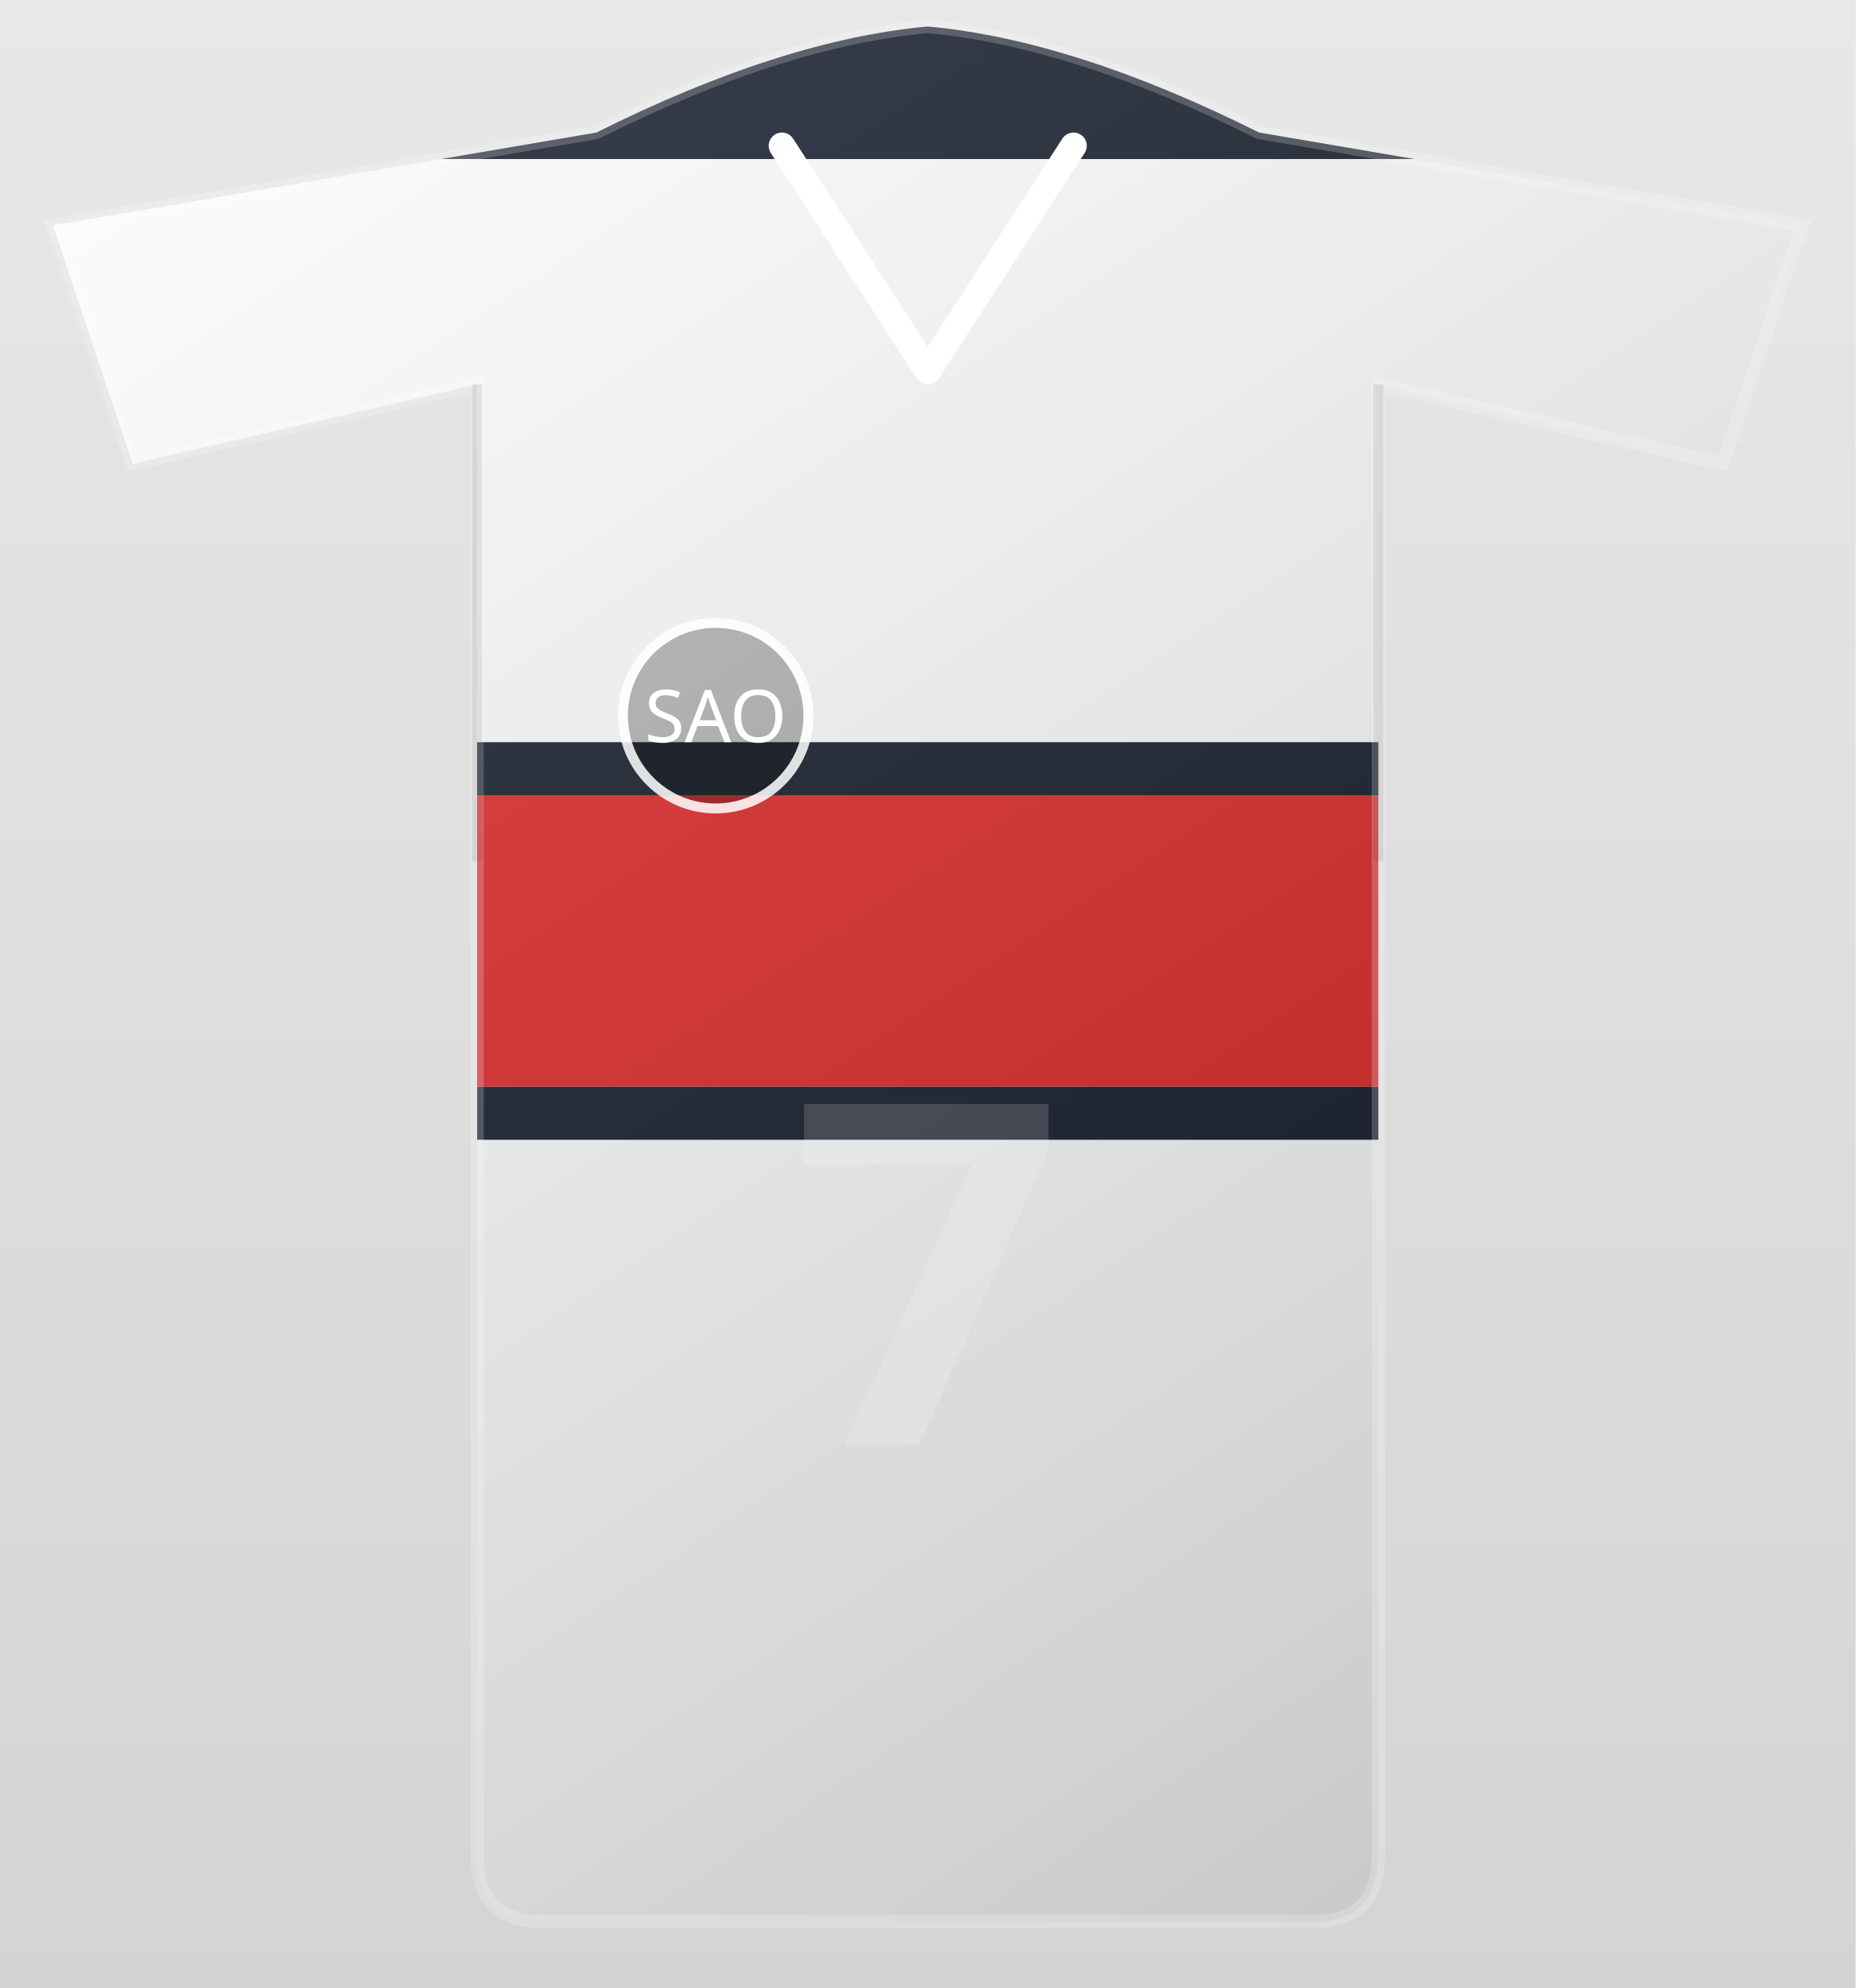
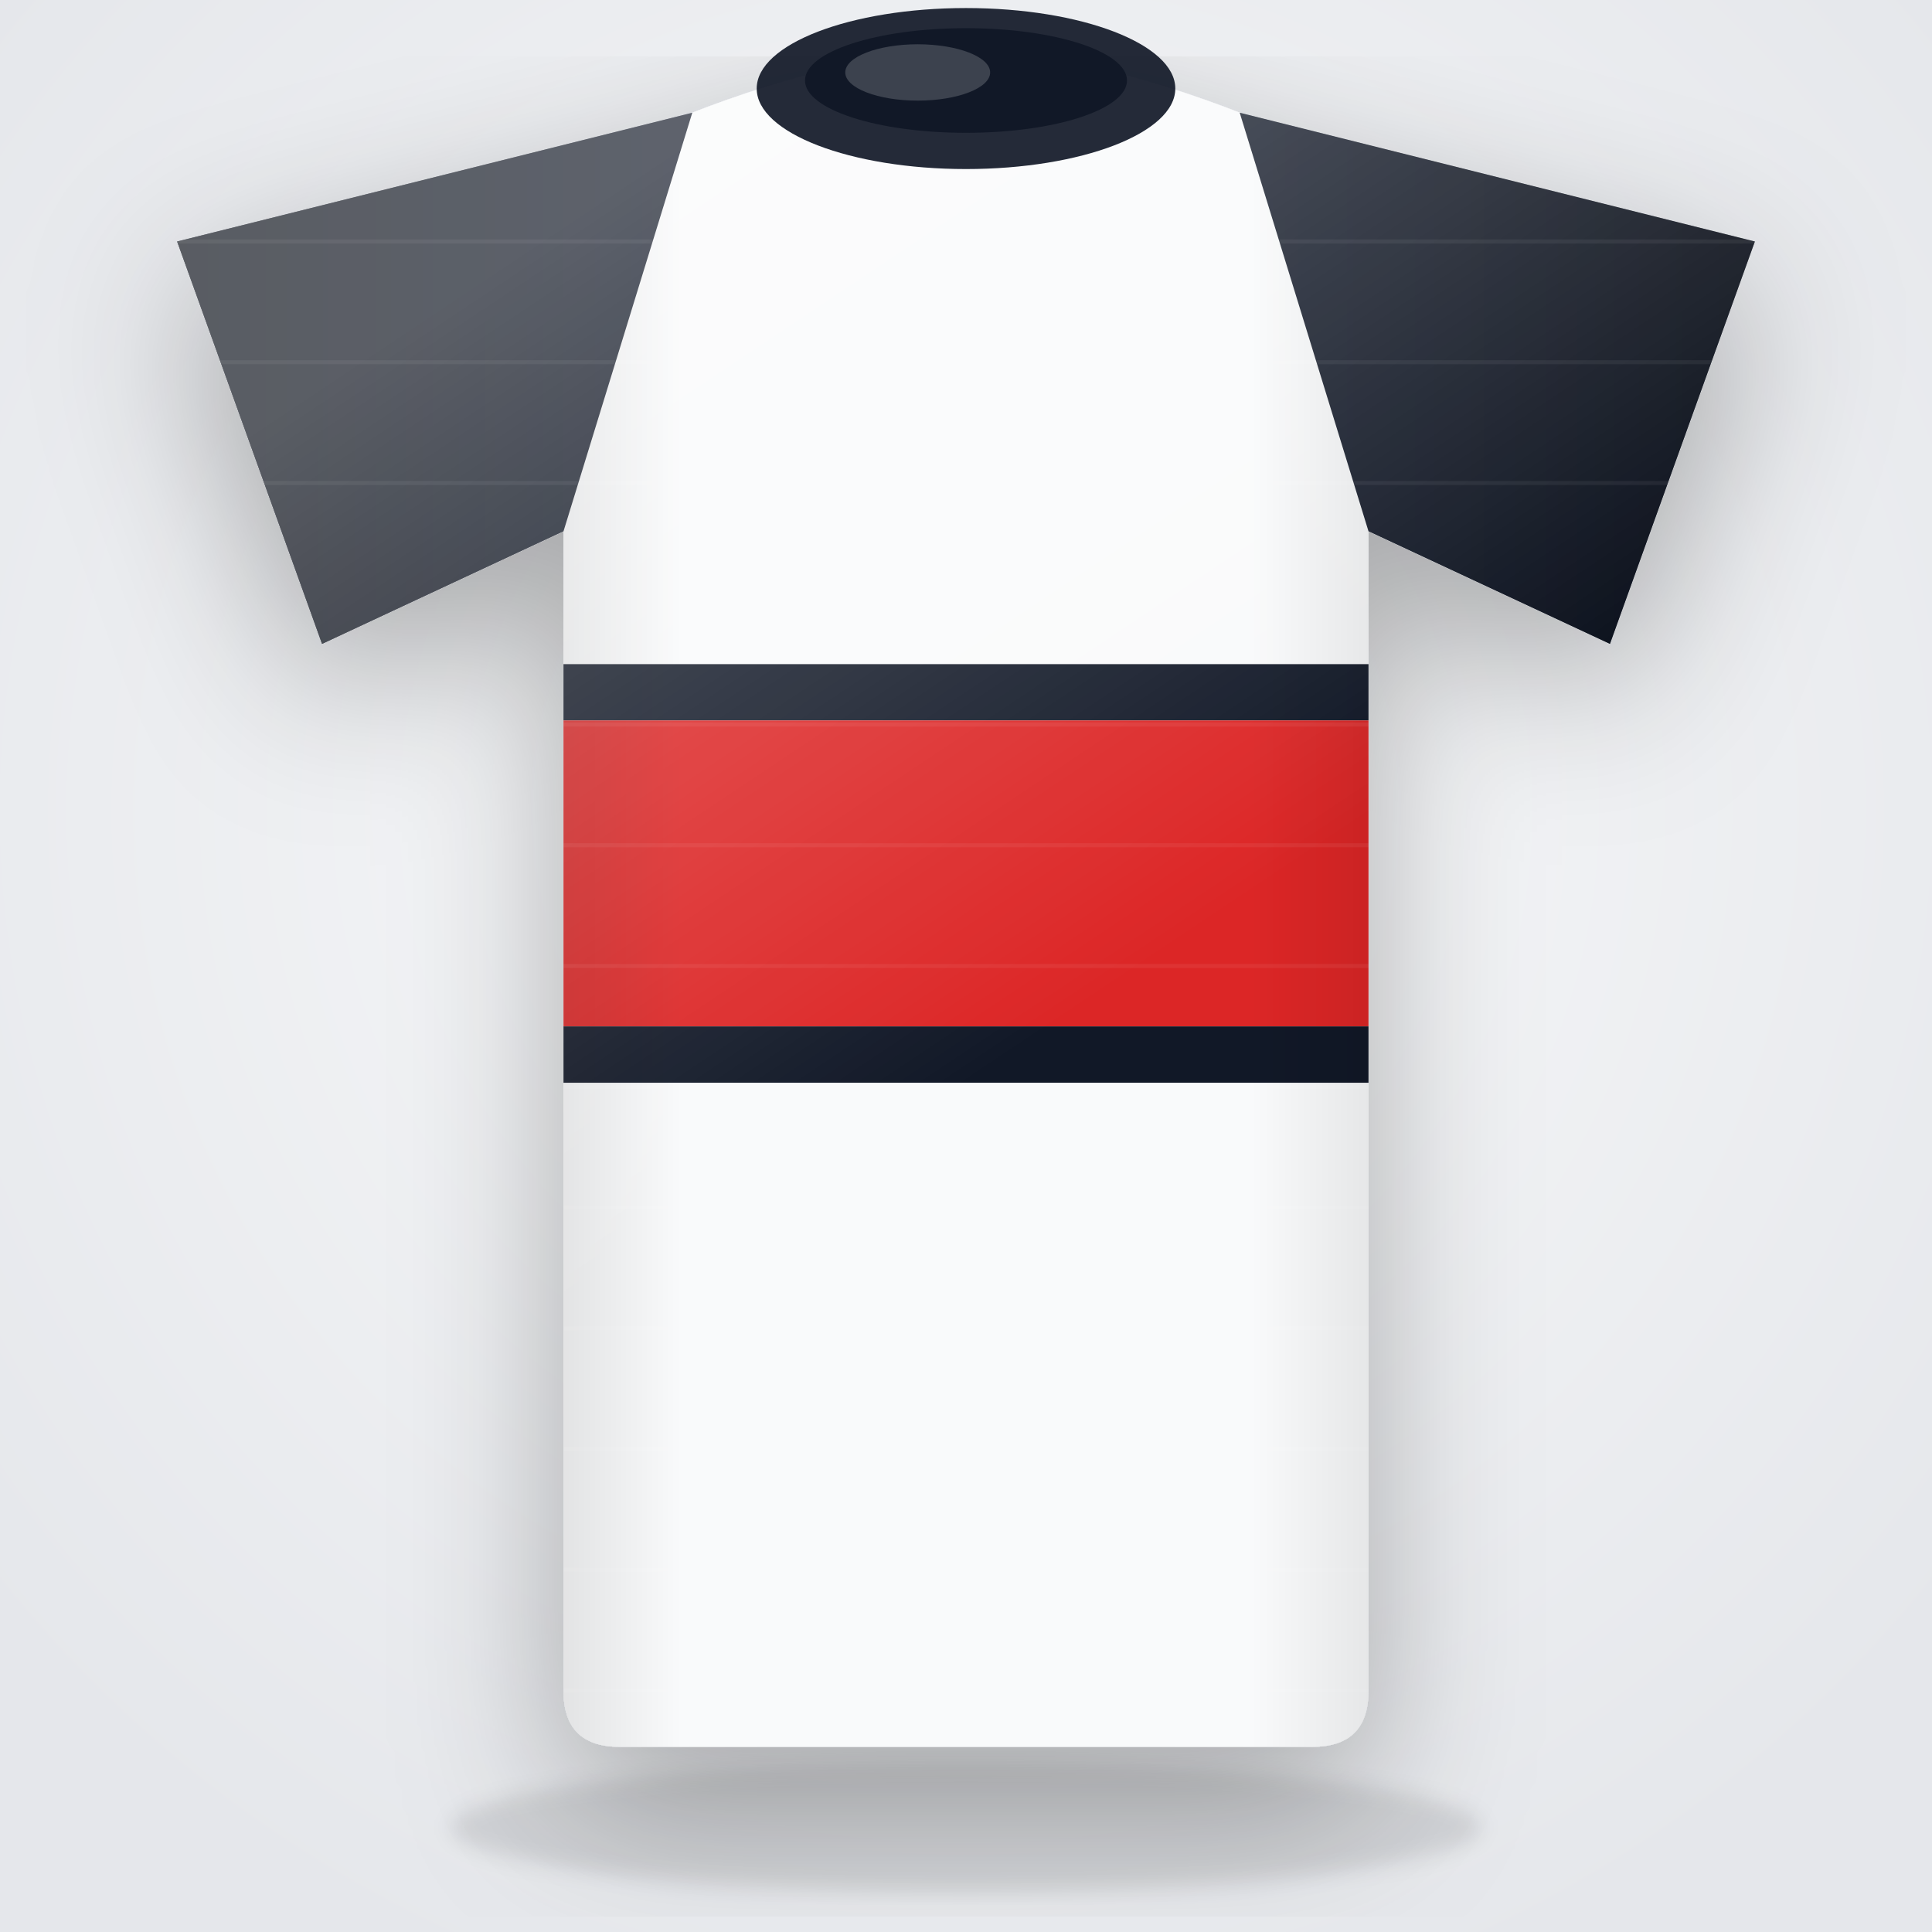
- <svg xmlns="http://www.w3.org/2000/svg" viewBox="0 0 280 300" width="280" height="300">
+ <svg xmlns="http://www.w3.org/2000/svg" viewBox="0 0 480 480" width="480" height="480">
  <defs>
-     <clipPath id="jcsao">
-       <path d="M20 70 L8 34 L90 20 Q118 6 140 4 Q162 6 190 20 L272 34 L260 70 L208 58 L208 280 Q208 290 198 290 L82 290 Q72 290 72 280 L72 58 Z" />
+     <radialGradient id="bgjrsao" cx="50%" cy="42%" r="65%">
+       <stop offset="0%" stop-color="#f9fafb" />
+       <stop offset="100%" stop-color="#e5e7eb" />
+     </radialGradient>
+     <linearGradient id="jrshinesao" x1="25%" y1="10%" x2="75%" y2="90%">
+       <stop offset="0%" stop-color="rgba(255,255,255,.32)" />
+       <stop offset="60%" stop-color="rgba(255,255,255,0)" />
+     </linearGradient>
+     <linearGradient id="jrsidesao" x1="0%" y1="0%" x2="100%" y2="0%">
+       <stop offset="0%" stop-color="rgba(0,0,0,.38)" />
+       <stop offset="32%" stop-color="rgba(0,0,0,0)" />
+       <stop offset="68%" stop-color="rgba(0,0,0,0)" />
+       <stop offset="100%" stop-color="rgba(0,0,0,.32)" />
+     </linearGradient>
+     <clipPath id="jrclipsao">
+       <path d="M80 160 L44 60 L172 28 Q208 14 240 12 Q272 14 308 28 L436 60 L400 160 L340 132 L340 420 Q340 434 326 434 L154 434 Q140 434 140 420 L140 132 Z" />
    </clipPath>
-     <linearGradient id="jgsao" x1="0.2" y1="0" x2="0.8" y2="1">
-       <stop offset="0%" stop-color="rgba(255,255,255,0.16)" />
-       <stop offset="100%" stop-color="rgba(0,0,0,0.2)" />
-     </linearGradient>
-     <linearGradient id="jbgsao" x1="0" y1="0" x2="0" y2="1" gradientUnits="objectBoundingBox">
-       <stop offset="0%" stop-color="#e8e8e8" />
-       <stop offset="100%" stop-color="#d4d4d4" />
-     </linearGradient>
+     <filter id="jrdropsao">
+       <feDropShadow dx="0" dy="14" stdDeviation="20" flood-color="rgba(0,0,0,.3)" />
+     </filter>
+     <filter id="jrblursao">
+       <feGaussianBlur stdDeviation="2.5" />
+     </filter>
  </defs>
-   <rect width="280" height="300" fill="url(#jbgsao)" />
-   <path d="M20 70 L8 34 L90 20 Q118 6 140 4 Q162 6 190 20 L272 34 L260 70 L208 58 L208 280 Q208 290 198 290 L82 290 Q72 290 72 280 L72 58 Z" fill="#f9fafb" clip-path="url(#jcsao)" />
-   <rect y="112" width="280" height="8" fill="#111827" clip-path="url(#jcsao)" />
-   <rect y="120" width="280" height="44" fill="#dc2626" clip-path="url(#jcsao)" />
-   <rect y="164" width="280" height="8" fill="#111827" clip-path="url(#jcsao)" />
-   <rect y="0" width="280" height="24" fill="#111827" clip-path="url(#jcsao)" />
-   <path d="M20 70 L8 34 L90 20 Q118 6 140 4 Q162 6 190 20 L272 34 L260 70 L208 58 L208 280 Q208 290 198 290 L82 290 Q72 290 72 280 L72 58 Z" fill="url(#jgsao)" />
-   <path d="M118 22 L140 56 L162 22" fill="none" stroke="white" stroke-width="4" stroke-linecap="round" stroke-linejoin="round" />
-   <line x1="72" y1="58" x2="72" y2="130" stroke="rgba(0,0,0,0.1)" stroke-width="1.5" />
-   <line x1="208" y1="58" x2="208" y2="130" stroke="rgba(0,0,0,0.1)" stroke-width="1.5" />
-   <circle cx="108" cy="108" r="14" fill="rgba(0,0,0,0.3)" stroke="white" stroke-width="1.5" opacity="0.85" />
-   <text x="108" y="112" text-anchor="middle" font-family="Impact,sans-serif" font-size="11" fill="white">SAO</text>
-   <text x="140" y="218" text-anchor="middle" font-family="Impact,sans-serif" font-size="72" fill="rgba(255,255,255,0.16)" font-weight="900">7</text>
-   <path d="M20 70 L8 34 L90 20 Q118 6 140 4 Q162 6 190 20 L272 34 L260 70 L208 58 L208 280 Q208 290 198 290 L82 290 Q72 290 72 280 L72 58 Z" fill="none" stroke="rgba(255,255,255,0.2)" stroke-width="2" />
+   <rect width="480" height="480" fill="url(#bgjrsao)" />
+   <ellipse cx="240" cy="454" rx="128" ry="16" fill="rgba(0,0,0,.1)" filter="url(#jrblursao)" />
+   <path d="M80 160 L44 60 L172 28 Q208 14 240 12 Q272 14 308 28 L436 60 L400 160 L340 132 L340 420 Q340 434 326 434 L154 434 Q140 434 140 420 L140 132 Z" fill="#f9fafb" filter="url(#jrdropsao)" />
+   <path d="M80 160 L44 60 L172 28 L140 132 Z" fill="#111827" />
+   <path d="M400 160 L436 60 L308 28 L340 132 Z" fill="#111827" />
+   <g clip-path="url(#jrclipsao)">
+     <rect x="0" y="165" width="480" height="14" fill="#111827" />
+     <rect x="0" y="179" width="480" height="76" fill="#dc2626" />
+     <rect x="0" y="255" width="480" height="14" fill="#111827" />
+   </g>
+   <path d="M80 160 L44 60 L172 28 Q208 14 240 12 Q272 14 308 28 L436 60 L400 160 L340 132 L340 420 Q340 434 326 434 L154 434 Q140 434 140 420 L140 132 Z" fill="url(#jrsidesao)" />
+   <path d="M80 160 L44 60 L172 28 Q208 14 240 12 Q272 14 308 28 L436 60 L400 160 L340 132 L340 420 Q340 434 326 434 L154 434 Q140 434 140 420 L140 132 Z" fill="url(#jrshinesao)" />
+   <ellipse cx="240" cy="22" rx="52" ry="20" fill="#111827" opacity=".92" />
+   <ellipse cx="240" cy="20" rx="40" ry="13" fill="#111827" />
+   <ellipse cx="228" cy="18" rx="18" ry="7" fill="rgba(255,255,255,.18)" />
+   <g clip-path="url(#jrclipsao)" stroke="rgba(255,255,255,.06)" stroke-width="1">
+     <line x1="0" y1="60" x2="480" y2="60" />
+     <line x1="0" y1="90" x2="480" y2="90" />
+     <line x1="0" y1="120" x2="480" y2="120" />
+     <line x1="0" y1="180" x2="480" y2="180" />
+     <line x1="0" y1="210" x2="480" y2="210" />
+     <line x1="0" y1="240" x2="480" y2="240" />
+     <line x1="0" y1="270" x2="480" y2="270" />
+     <line x1="0" y1="300" x2="480" y2="300" />
+     <line x1="0" y1="330" x2="480" y2="330" />
+     <line x1="0" y1="360" x2="480" y2="360" />
+     <line x1="0" y1="390" x2="480" y2="390" />
+     <line x1="0" y1="420" x2="480" y2="420" />
+   </g>
</svg>
